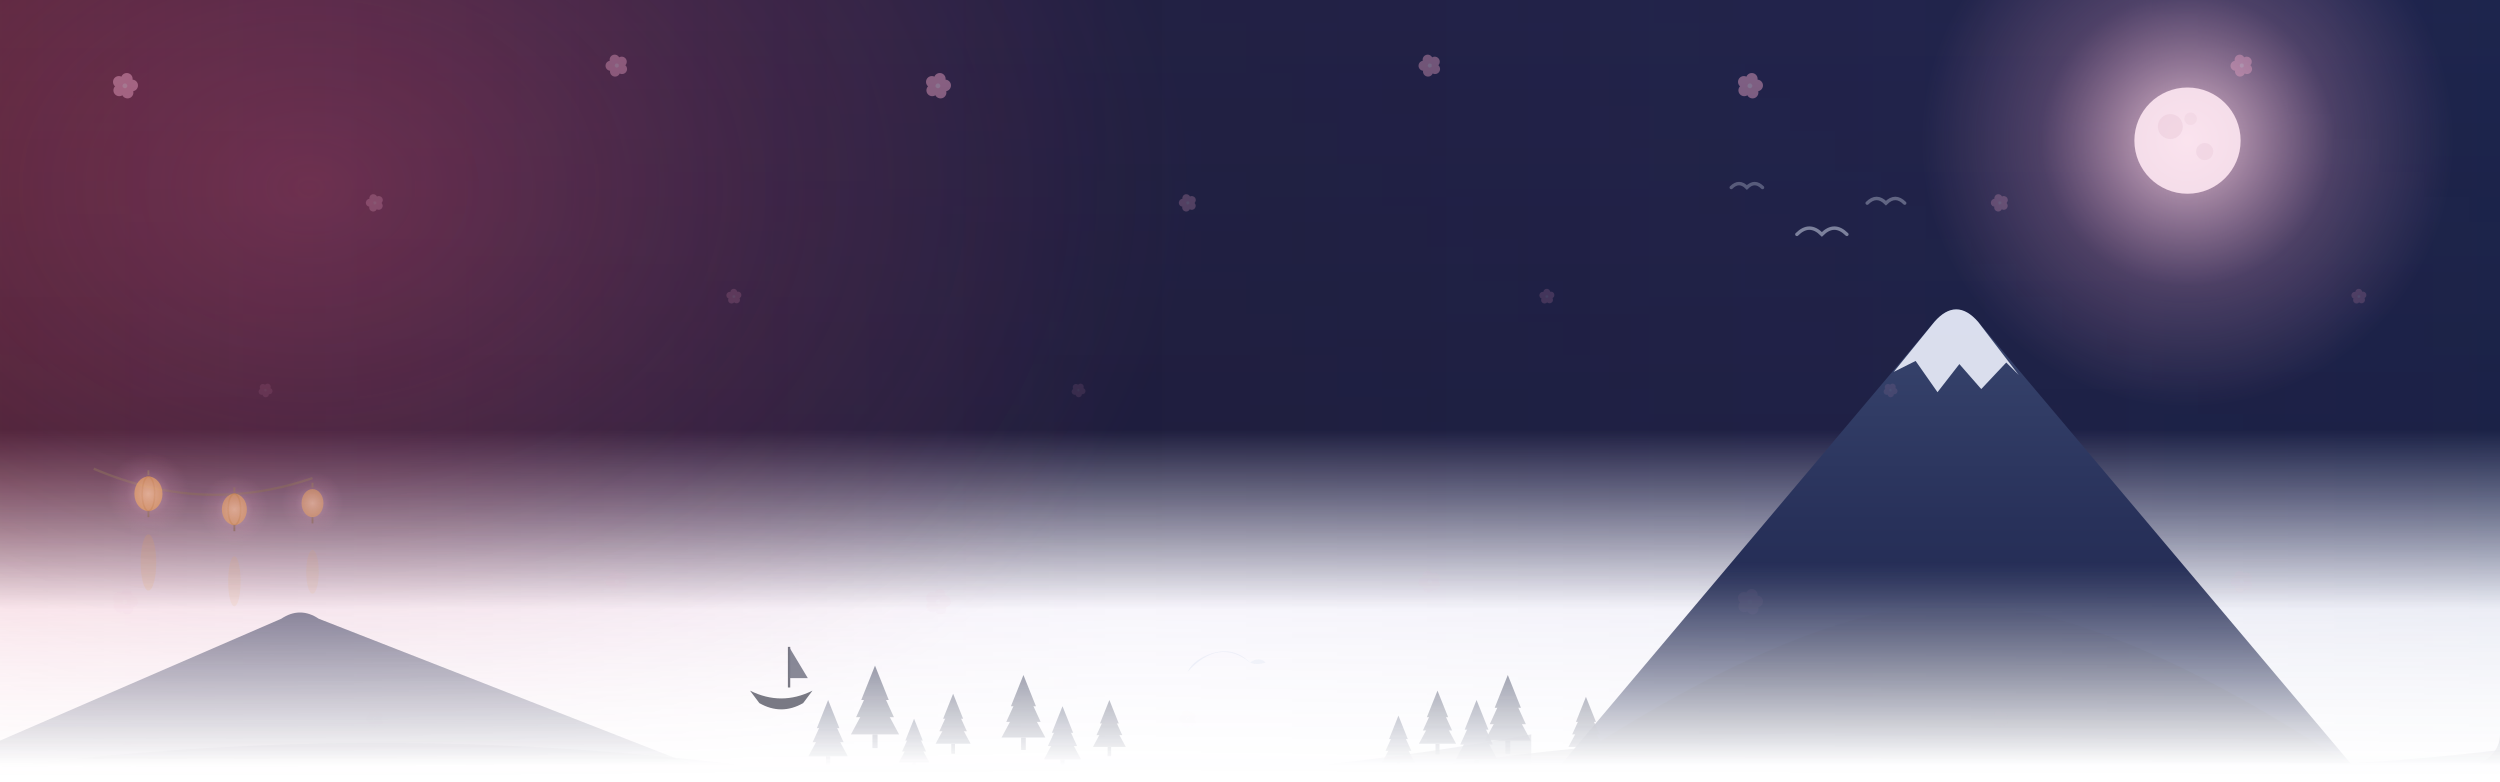
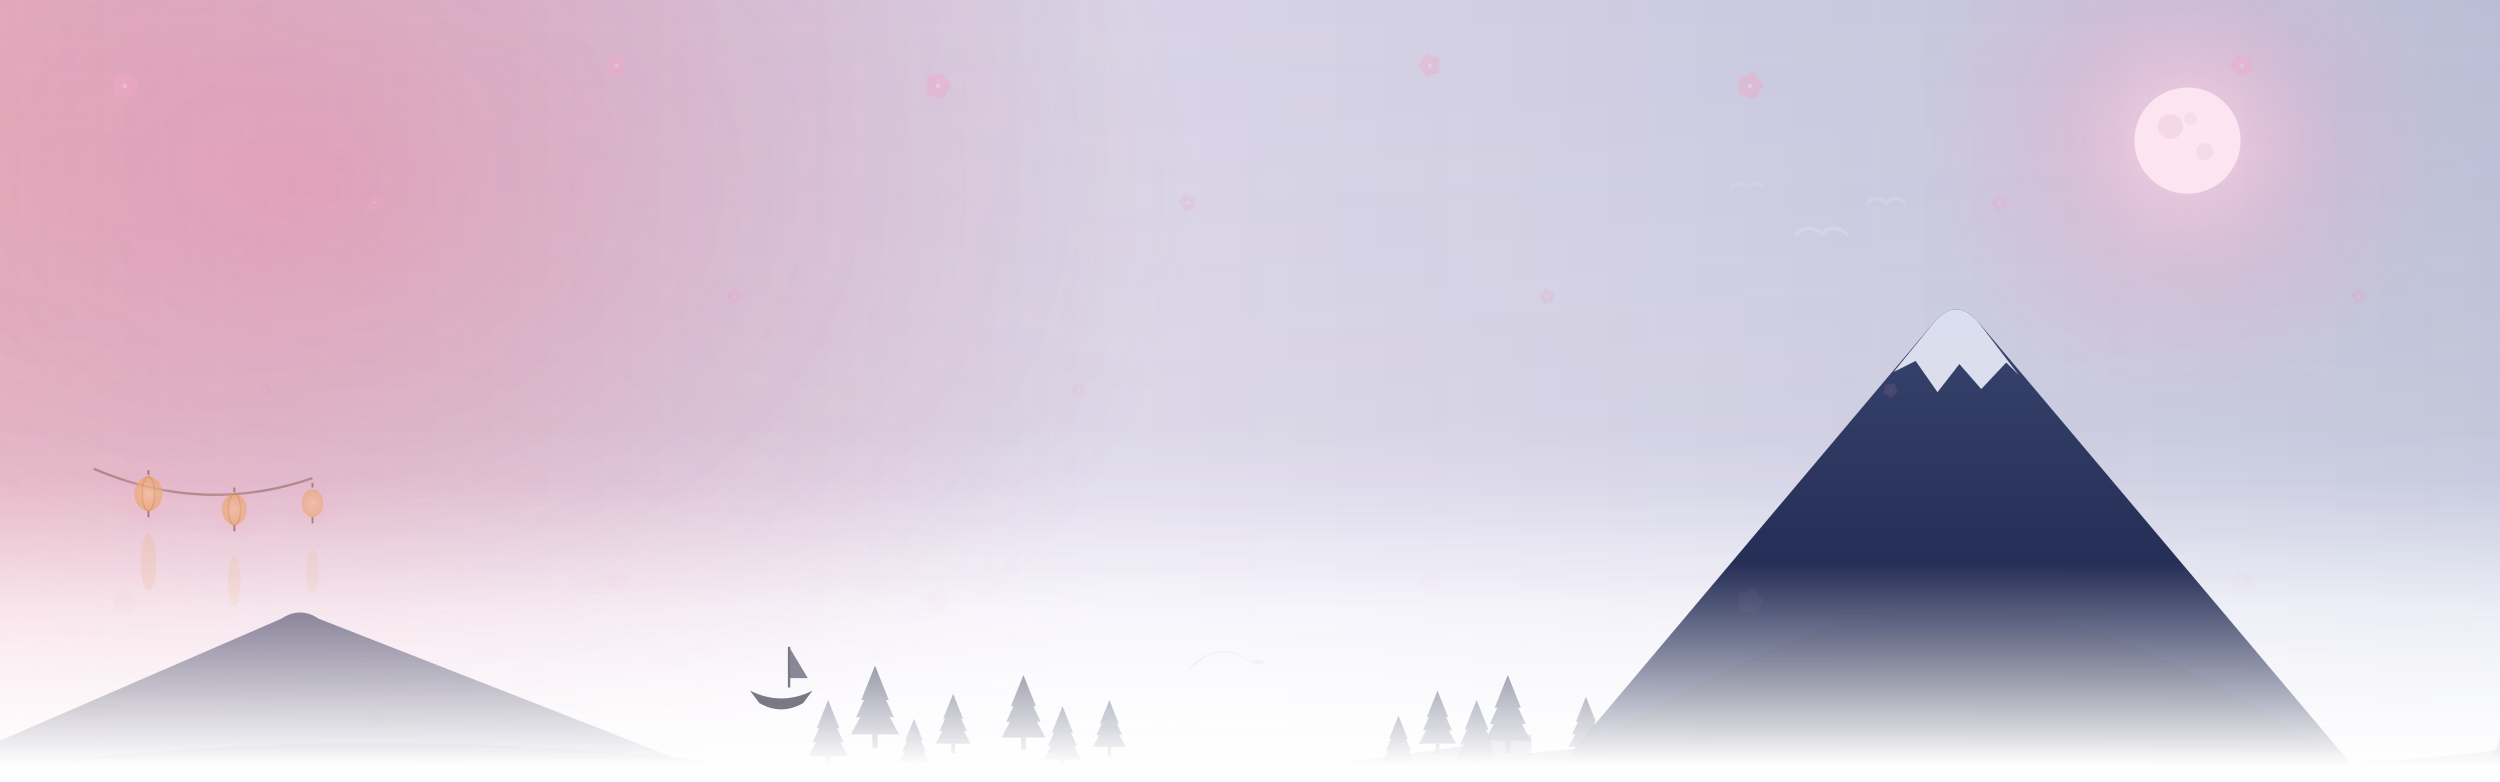
<svg xmlns="http://www.w3.org/2000/svg" width="1600" height="500" viewBox="0 0 1600 500" preserveAspectRatio="xMidYMid slice">
  <defs>
    <g id="sakura-flower">
      <circle cx="0" cy="-4.2" r="3.4" fill="currentColor" />
      <circle cx="4.0" cy="-1.3" r="3.4" fill="currentColor" />
      <circle cx="2.5" cy="3.4" r="3.4" fill="currentColor" />
      <circle cx="-2.5" cy="3.4" r="3.4" fill="currentColor" />
      <circle cx="-4.0" cy="-1.3" r="3.4" fill="currentColor" />
      <circle cx="0" cy="0" r="1.4" fill="#f5d5e8" />
    </g>
    <pattern id="sakura-scatter" x="0" y="0" width="520" height="330" patternUnits="userSpaceOnUse">
      <use href="#sakura-flower" transform="translate(80,55) scale(1.1) rotate(15)" color="#f0a8c8" opacity="0.5" />
      <use href="#sakura-flower" transform="translate(240,130) scale(0.75) rotate(55)" color="#f0a8c8" opacity="0.32" />
      <use href="#sakura-flower" transform="translate(395,42) scale(0.95) rotate(-20)" color="#f0a8c8" opacity="0.42" />
      <use href="#sakura-flower" transform="translate(470,190) scale(0.65) rotate(70)" color="#e898bc" opacity="0.28" />
      <use href="#sakura-flower" transform="translate(170,250) scale(0.6) rotate(-40)" color="#e898bc" opacity="0.22" />
    </pattern>
    <linearGradient id="sakura-fade" x1="0" y1="0" x2="0" y2="1">
      <stop offset="0%" stop-color="#fff" stop-opacity="1" />
      <stop offset="48%" stop-color="#fff" stop-opacity="0.55" />
      <stop offset="75%" stop-color="#fff" stop-opacity="0.1" />
      <stop offset="100%" stop-color="#fff" stop-opacity="0" />
    </linearGradient>
    <mask id="sakura-mask">
      <rect width="1600" height="500" fill="url(#sakura-fade)" />
    </mask>
    <linearGradient id="fuji-body" x1="0" y1="0" x2="0" y2="1">
      <stop offset="0%" stop-color="#39466f" />
      <stop offset="45%" stop-color="#28315a" />
      <stop offset="100%" stop-color="#1a2148" />
    </linearGradient>
    <linearGradient id="fuji-mist" x1="0" y1="0" x2="0" y2="1">
      <stop offset="0%" stop-color="#12162f" stop-opacity="0" />
      <stop offset="100%" stop-color="#12162f" stop-opacity="0.9" />
    </linearGradient>
-     <linearGradient id="sky-cover-h" x1="0" y1="0" x2="1" y2="0">
-       <stop offset="0%" stop-color="#0e111e" />
-       <stop offset="38%" stop-color="#101428" />
-       <stop offset="72%" stop-color="#12162e" />
-       <stop offset="100%" stop-color="#12162e" />
-     </linearGradient>
    <linearGradient id="sky-cover" x1="0" y1="0" x2="0" y2="1">
-       <stop offset="0%" stop-color="#fff" stop-opacity="1" />
-       <stop offset="55%" stop-color="#fff" stop-opacity="1" />
-       <stop offset="78%" stop-color="#fff" stop-opacity="0" />
+       <stop offset="0%" stop-color="#12162f" stop-opacity="1" />
+       <stop offset="55%" stop-color="#12162f" stop-opacity="1" />
+       <stop offset="78%" stop-color="#12162f" stop-opacity="0" />
    </linearGradient>
    <mask id="sky-cover-mask">
      <rect width="1600" height="500" fill="url(#sky-cover)" />
    </mask>
    <linearGradient id="ground-fade" x1="0" y1="0" x2="0" y2="1">
      <stop offset="0%" stop-color="#fff" stop-opacity="1" />
      <stop offset="72%" stop-color="#fff" stop-opacity="1" />
      <stop offset="98%" stop-color="#fff" stop-opacity="0" />
    </linearGradient>
    <mask id="ground-mask">
      <rect width="1600" height="500" fill="url(#ground-fade)" />
    </mask>
    <linearGradient id="sky-glow" x1="0" y1="0" x2="1" y2="0">
      <stop offset="0%" stop-color="#e0507a" stop-opacity="0.32" />
      <stop offset="45%" stop-color="#7a5cc8" stop-opacity="0.16" />
      <stop offset="100%" stop-color="#3a4a9c" stop-opacity="0.28" />
    </linearGradient>
    <linearGradient id="sky-fade" x1="0" y1="0" x2="0" y2="1">
      <stop offset="0%" stop-color="#fff" stop-opacity="1" />
      <stop offset="55%" stop-color="#fff" stop-opacity="0.75" />
      <stop offset="100%" stop-color="#fff" stop-opacity="0" />
    </linearGradient>
    <mask id="sky-mask">
      <rect x="0" y="0" width="1600" height="620" fill="url(#sky-fade)" />
    </mask>
    <linearGradient id="glow-kill" x1="0" y1="0" x2="0" y2="1">
      <stop offset="0%" stop-color="#fff" stop-opacity="1" />
      <stop offset="62%" stop-color="#fff" stop-opacity="1" />
      <stop offset="100%" stop-color="#fff" stop-opacity="0" />
    </linearGradient>
    <mask id="glow-kill-mask">
      <rect x="0" y="0" width="1600" height="500" fill="url(#glow-kill)" />
    </mask>
    <radialGradient id="dawn-glow" cx="50%" cy="50%" r="50%">
      <stop offset="0%" stop-color="#e0507a" stop-opacity="0.30" />
      <stop offset="55%" stop-color="#c04870" stop-opacity="0.12" />
      <stop offset="100%" stop-color="#c04870" stop-opacity="0" />
    </radialGradient>
    <radialGradient id="moon-glow" cx="50%" cy="50%" r="50%">
      <stop offset="0%" stop-color="#ffd9e8" stop-opacity="0.85" />
      <stop offset="55%" stop-color="#f0a8c8" stop-opacity="0.22" />
      <stop offset="100%" stop-color="#f0a8c8" stop-opacity="0" />
    </radialGradient>
    <g id="pine-tree">
      <path d="M 0 0 L -14 0 L 0 -26 L 14 0 Z" fill="currentColor" />
      <path d="M 0 -10 L -11 -10 L 0 -34 L 11 -10 Z" fill="currentColor" />
      <path d="M 0 -20 L -8 -20 L 0 -40 L 8 -20 Z" fill="currentColor" />
      <rect x="-1.5" y="0" width="3" height="8" fill="currentColor" />
    </g>
  </defs>
  <g mask="url(#sky-cover-mask)">
-     <rect width="1600" height="500" fill="url(#sky-cover-h)" />
+     <rect width="1600" height="500" fill="#12162f" />
  </g>
  <g mask="url(#glow-kill-mask)">
    <rect width="1600" height="620" fill="url(#sky-glow)" mask="url(#sky-mask)" />
    <ellipse cx="200" cy="120" rx="560" ry="420" fill="url(#dawn-glow)" />
  </g>
  <circle cx="1400" cy="90" r="170" fill="url(#moon-glow)" />
  <circle cx="1400" cy="90" r="34" fill="#ffe8f2" opacity="0.88" />
  <circle cx="1389" cy="81" r="8" fill="#e8c8d8" opacity="0.45" />
  <circle cx="1411" cy="97" r="5.5" fill="#e8c8d8" opacity="0.38" />
  <circle cx="1402" cy="76" r="4" fill="#e8c8d8" opacity="0.3" />
  <g stroke="#d8e0f0" stroke-width="2.2" fill="none" stroke-linecap="round" opacity="0.5">
    <path d="M 1150 150 Q 1158 142 1166 150 Q 1174 142 1182 150" />
    <path d="M 1195 130 Q 1201 124 1207 130 Q 1213 124 1219 130" opacity="0.7" />
    <path d="M 1108 120 Q 1113 115 1118 120 Q 1123 115 1128 120" opacity="0.6" />
  </g>
  <g mask="url(#ground-mask)">
    <path d="M -60 500 L 180 396 Q 192 388 204 396 L 470 500 Z" fill="#1a2145" opacity="0.65" />
    <path d="M 990 500              L 1238 206              Q 1252 190 1266 206              L 1514 500 Z" fill="url(#fuji-body)" />
    <path d="M 1238 206              L 1212 238 L 1226 231 L 1240 251 L 1254 233 L 1268 249 L 1284 232 L 1292 240              L 1266 206 Q 1252 190 1238 206 Z" fill="#e8ecf8" opacity="0.92" />
    <path d="M 985 500 Q 1150 388 1252 386 Q 1355 388 1519 500 Z" fill="url(#fuji-mist)" />
    <g color="#141b3a" opacity="0.85">
      <use href="#pine-tree" transform="translate(560,470) scale(1.1)" />
      <use href="#pine-tree" transform="translate(610,476) scale(0.8)" />
      <use href="#pine-tree" transform="translate(655,472) scale(1.0)" />
      <use href="#pine-tree" transform="translate(710,478) scale(0.75)" />
      <use href="#pine-tree" transform="translate(920,476) scale(0.85)" />
      <use href="#pine-tree" transform="translate(965,474) scale(1.05)" />
      <use href="#pine-tree" transform="translate(1015,478) scale(0.8)" />
    </g>
    <g color="#1c2547" opacity="0.9">
      <use href="#pine-tree" transform="translate(530,484) scale(0.9)" />
      <use href="#pine-tree" transform="translate(585,488) scale(0.7)" />
      <use href="#pine-tree" transform="translate(680,486) scale(0.85)" />
      <use href="#pine-tree" transform="translate(895,488) scale(0.75)" />
      <use href="#pine-tree" transform="translate(945,486) scale(0.95)" />
    </g>
    <path d="M 1000 500 Q 1120 452 1260 478 Q 1420 502 1600 480 L 1600 500 Z" fill="#182043" opacity="0.6" />
    <path d="M -60 500 Q 200 458 460 488 T 980 470 L 980 500 Z" fill="#161d3e" opacity="0.6" />
    <path d="M 860 500 Q 1120 452 1360 486 T 1600 470 L 1600 500 Z" fill="#141b3a" opacity="0.65" />
  </g>
  <g>
    <path d="M 60 300 Q 130 330 200 306" stroke="#8a6a5c" stroke-width="1.5" fill="none" opacity="0.6" />
    <g opacity="0.9">
      <ellipse cx="95" cy="316" rx="9" ry="11" fill="#e8a04a" opacity="0.75" />
      <ellipse cx="95" cy="316" rx="4" ry="11" fill="none" stroke="#c07830" stroke-width="1" opacity="0.5" />
      <line x1="95" y1="304" x2="95" y2="301" stroke="#8a6a5c" stroke-width="1.2" />
      <line x1="95" y1="327" x2="95" y2="331" stroke="#8a6a5c" stroke-width="1.2" />
    </g>
    <g opacity="0.85">
      <ellipse cx="150" cy="326" rx="8" ry="10" fill="#e8a04a" opacity="0.7" />
      <ellipse cx="150" cy="326" rx="4" ry="10" fill="none" stroke="#c07830" stroke-width="1" opacity="0.5" />
      <line x1="150" y1="315" x2="150" y2="312" stroke="#8a6a5c" stroke-width="1.2" />
      <line x1="150" y1="336" x2="150" y2="340" stroke="#8a6a5c" stroke-width="1.2" />
    </g>
    <g opacity="0.8">
      <ellipse cx="200" cy="322" rx="7" ry="9" fill="#e8a04a" opacity="0.65" />
      <line x1="200" y1="312" x2="200" y2="309" stroke="#8a6a5c" stroke-width="1.2" />
      <line x1="200" y1="331" x2="200" y2="335" stroke="#8a6a5c" stroke-width="1.2" />
    </g>
    <circle cx="95" cy="316" r="26" fill="url(#moon-glow)" opacity="0.5" />
    <circle cx="150" cy="326" r="22" fill="url(#moon-glow)" opacity="0.45" />
    <circle cx="200" cy="322" r="20" fill="url(#moon-glow)" opacity="0.45" />
  </g>
  <linearGradient id="reflection-fade" x1="0" y1="0" x2="0" y2="1">
    <stop offset="0%" stop-color="#fff" stop-opacity="1" />
    <stop offset="100%" stop-color="#fff" stop-opacity="0" />
  </linearGradient>
  <mask id="reflection-mask">
    <rect x="0" y="330" width="600" height="170" fill="url(#reflection-fade)" />
  </mask>
  <g opacity="0.35" mask="url(#reflection-mask)">
    <ellipse cx="95" cy="360" rx="5" ry="18" fill="#e8a04a" opacity="0.5" />
    <ellipse cx="150" cy="372" rx="4" ry="16" fill="#e8a04a" opacity="0.4" />
    <ellipse cx="200" cy="366" rx="4" ry="14" fill="#e8a04a" opacity="0.35" />
  </g>
  <g opacity="0.55">
    <path d="M 480 442 Q 500 452 520 442 L 514 450 Q 500 458 486 450 Z" fill="#0c0f20" />
    <line x1="505" y1="440" x2="505" y2="414" stroke="#0c0f20" stroke-width="1.5" />
    <path d="M 505 414 L 517 434 L 505 434 Z" fill="#12162f" opacity="0.9" />
  </g>
  <g opacity="0.4">
    <path d="M 760 430 Q 780 408 800 424 Q 790 414 776 418 Q 764 422 760 430 Z" fill="#d8e0f0" />
    <path d="M 800 424 Q 806 420 810 424 Q 804 426 800 424 Z" fill="#d8e0f0" opacity="0.7" />
  </g>
  <rect width="1600" height="500" fill="url(#sakura-scatter)" mask="url(#sakura-mask)" />
</svg>
